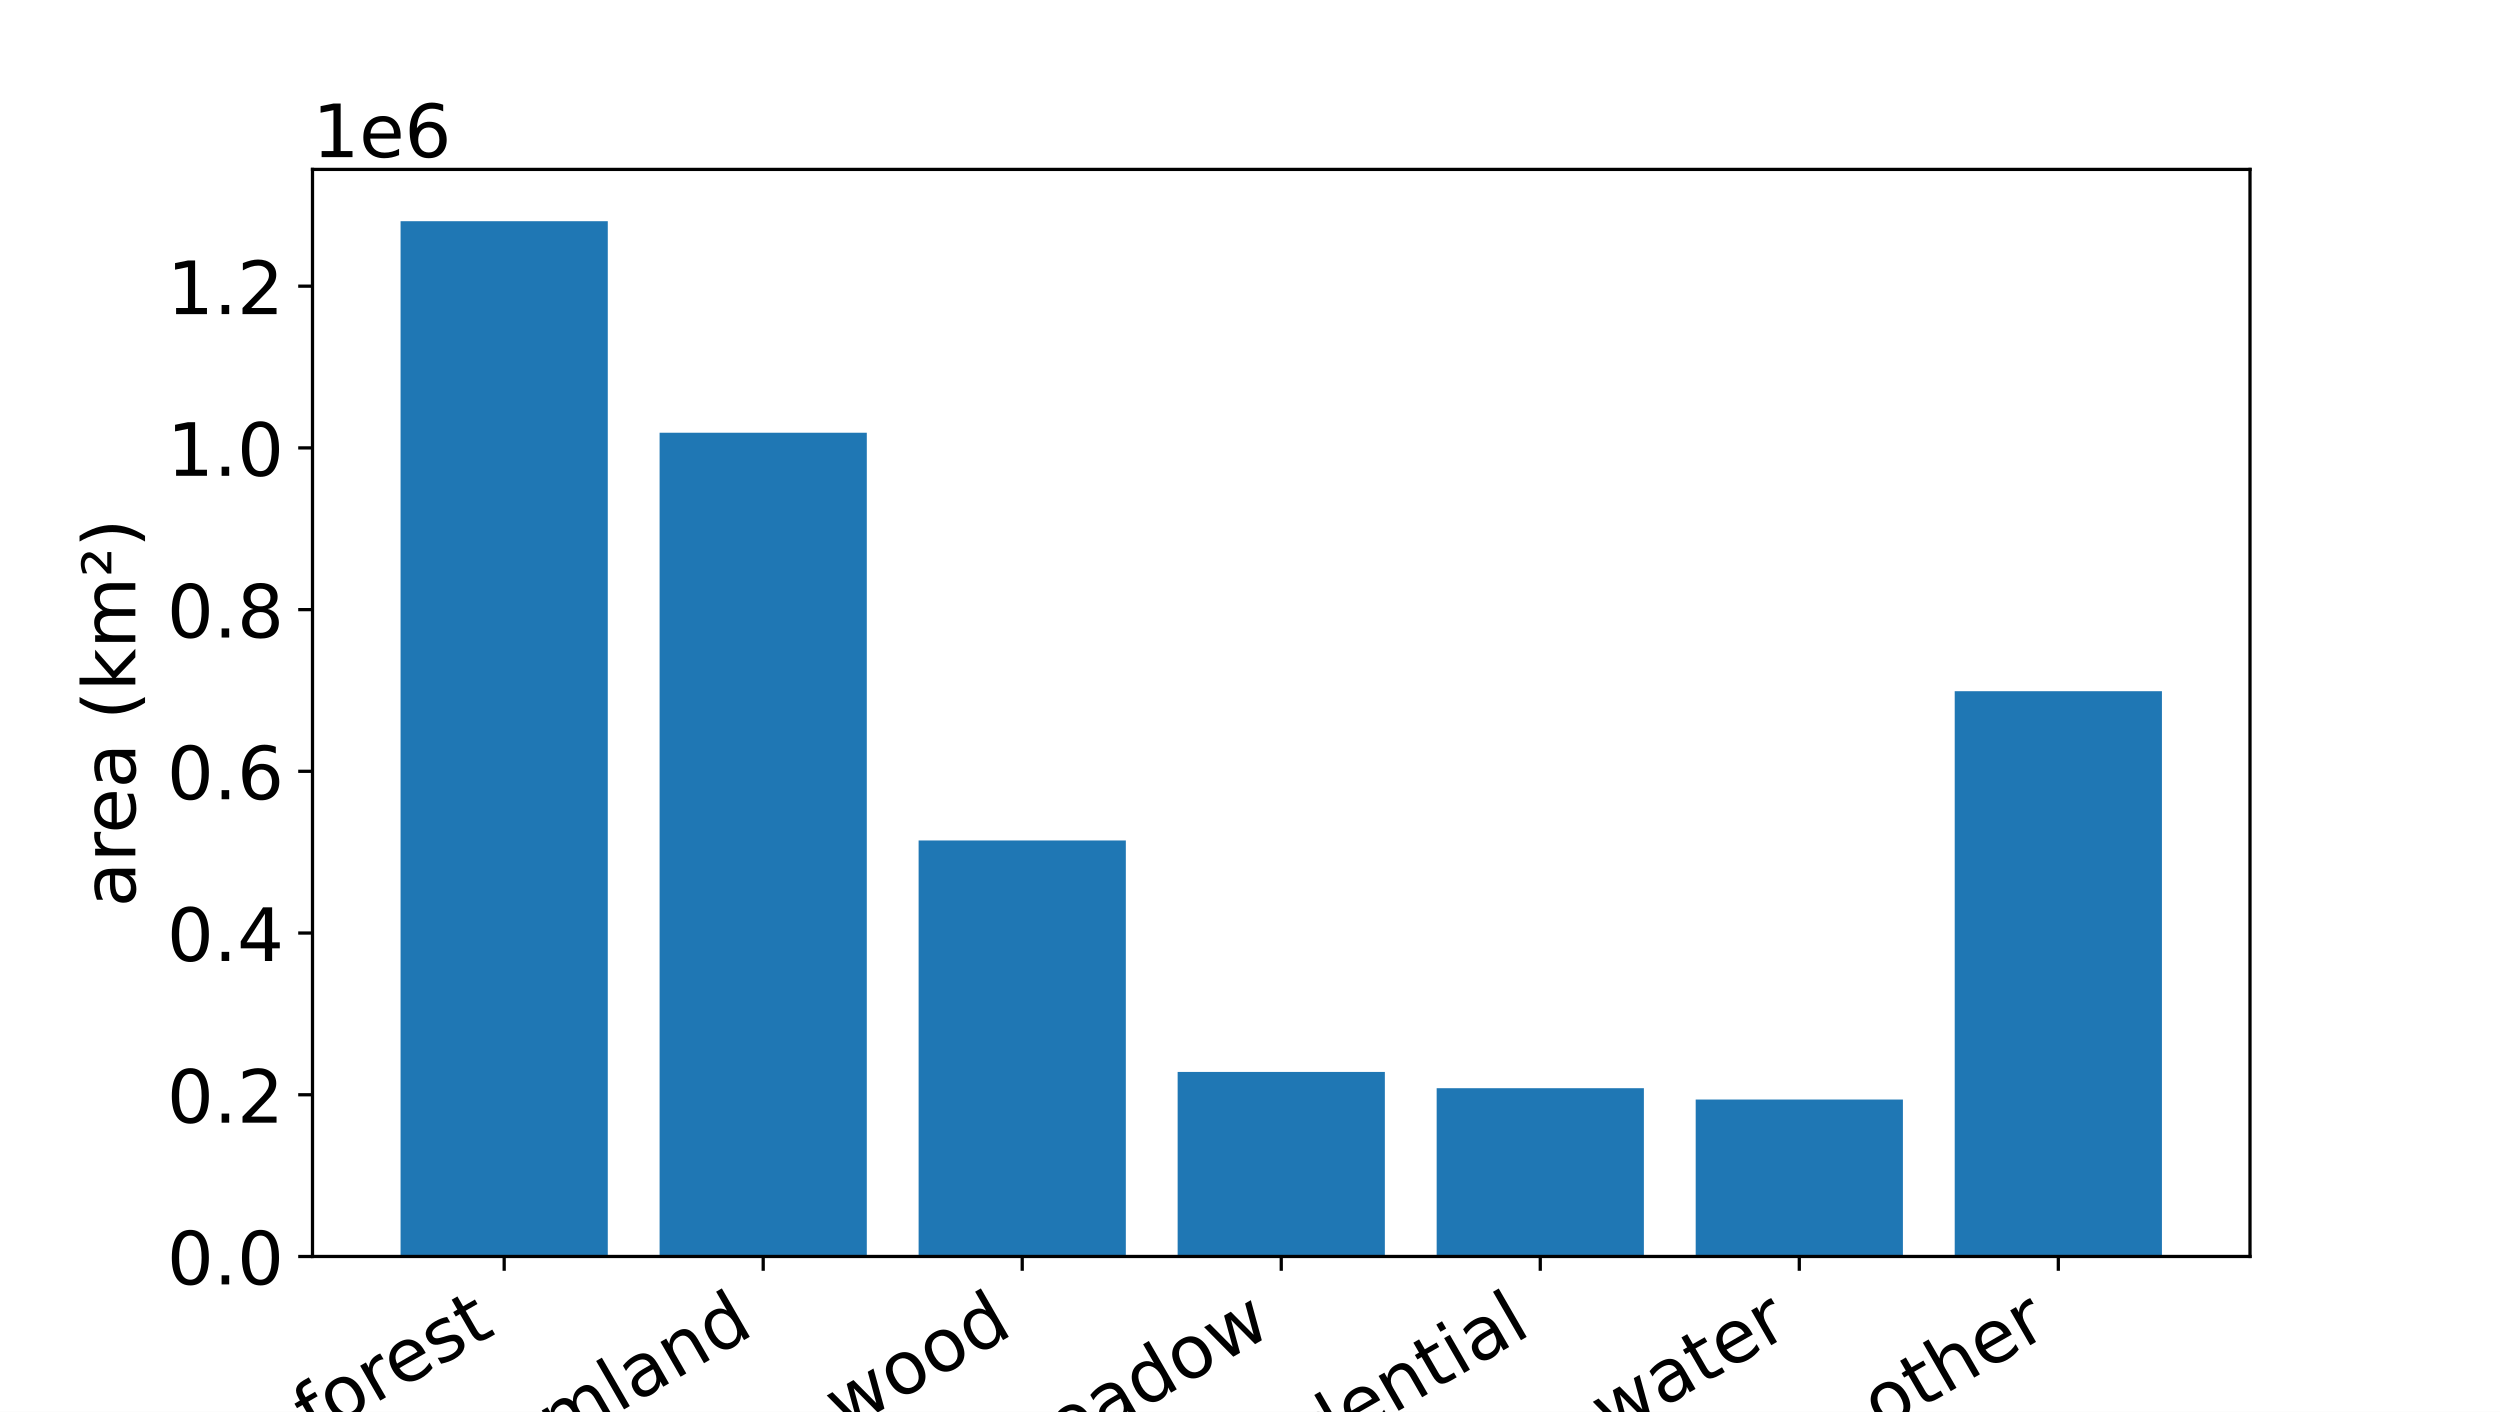
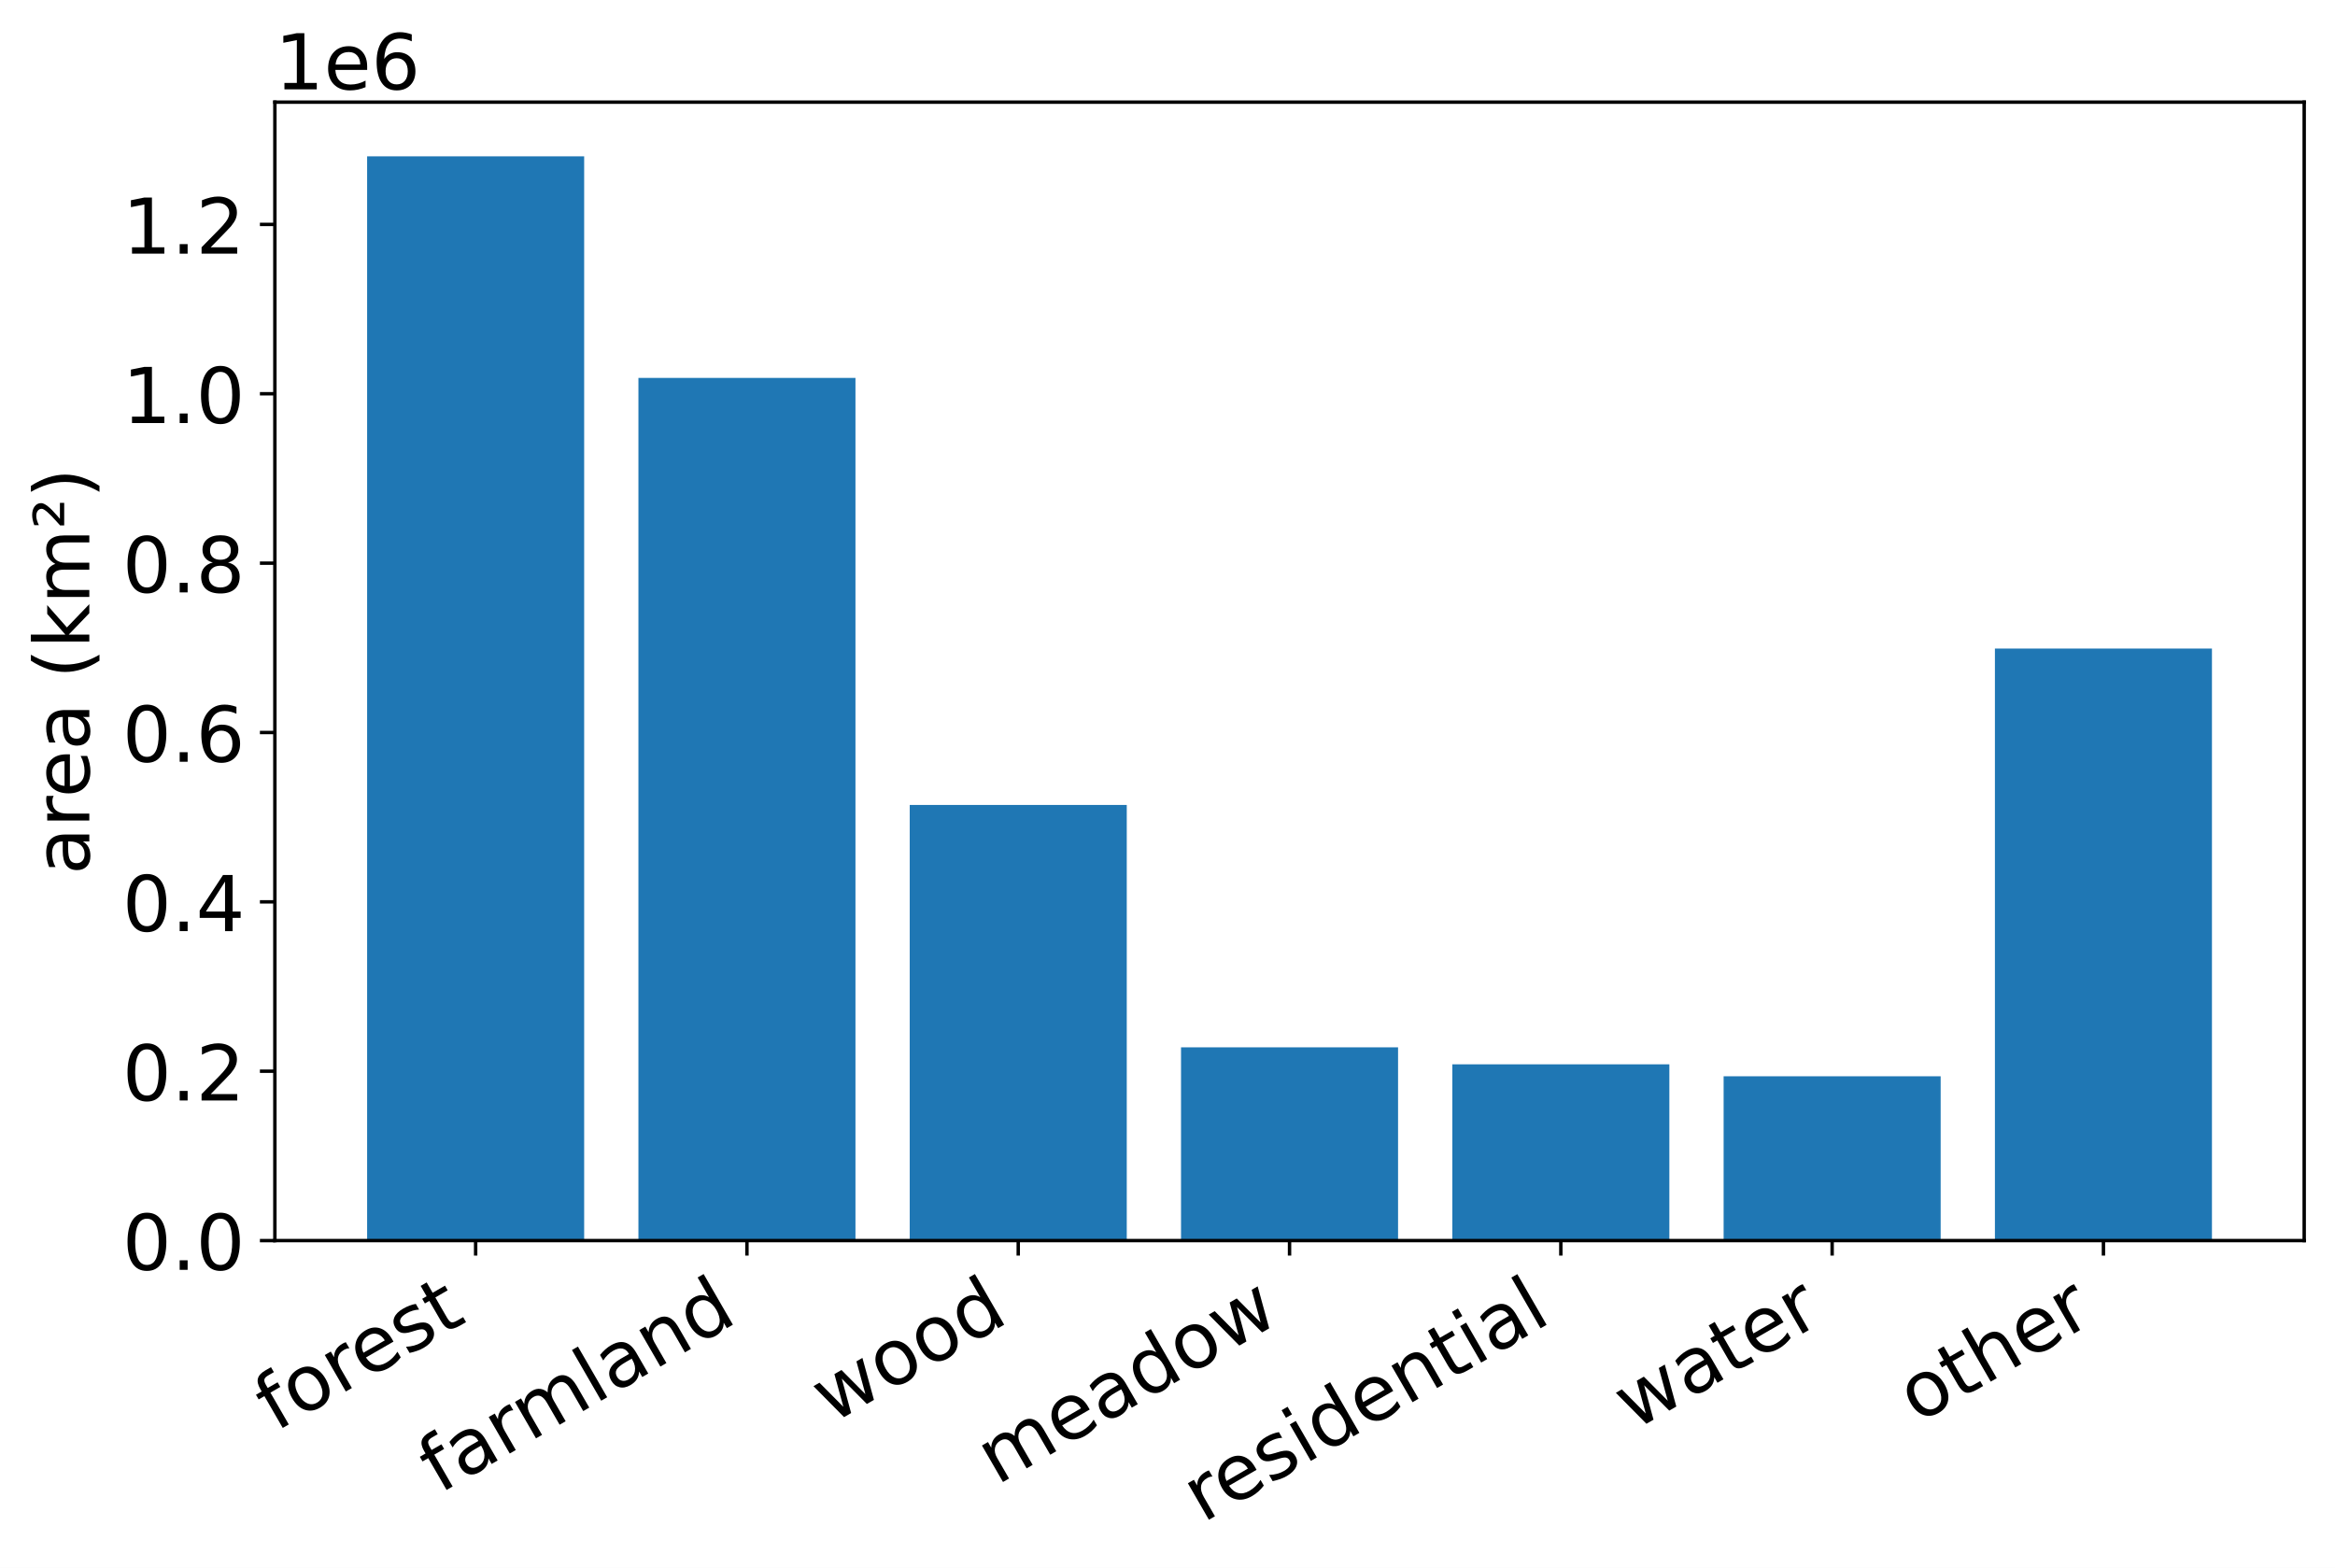
- <svg xmlns="http://www.w3.org/2000/svg" xmlns:xlink="http://www.w3.org/1999/xlink" width="612pt" height="345.6pt" viewBox="0 0 612 345.6" version="1.1">
+ <svg xmlns="http://www.w3.org/2000/svg" xmlns:xlink="http://www.w3.org/1999/xlink" width="545.746pt" height="366.499pt" viewBox="0 0 545.746 366.499" version="1.1">
  <defs>
    <style type="text/css">*{stroke-linejoin: round; stroke-linecap: butt}</style>
  </defs>
  <g id="figure_1">
    <g id="patch_1">
-       <path d="M 0 345.6  L 612 345.6  L 612 0  L 0 0  z " style="fill: #ffffff" />
+       <path d="M 0 366.499  L 545.746 366.499  L 545.746 0  L 0 0  z " style="fill: #ffffff" />
    </g>
    <g id="axes_1">
      <g id="patch_2">
-         <path d="M 76.5 307.584  L 550.8 307.584  L 550.8 41.472  L 76.5 41.472  z " style="fill: #ffffff" />
+         <path d="M 64.246 289.989  L 538.546 289.989  L 538.546 23.877  L 64.246 23.877  z " style="fill: #ffffff" />
      </g>
      <g id="patch_3">
-         <path d="M 98.059 307.584  L 148.786 307.584  L 148.786 54.144  L 98.059 54.144  z " clip-path="url(#pf7f1eb4728)" style="fill: #1f77b4" />
+         <path d="M 85.805 289.989  L 136.533 289.989  L 136.533 36.549  L 85.805 36.549  z " clip-path="url(#p3695cd93d4)" style="fill: #1f77b4" />
      </g>
      <g id="patch_4">
-         <path d="M 161.468 307.584  L 212.195 307.584  L 212.195 105.935  L 161.468 105.935  z " clip-path="url(#pf7f1eb4728)" style="fill: #1f77b4" />
+         <path d="M 149.214 289.989  L 199.942 289.989  L 199.942 88.34  L 149.214 88.34  z " clip-path="url(#p3695cd93d4)" style="fill: #1f77b4" />
      </g>
      <g id="patch_5">
-         <path d="M 224.877 307.584  L 275.605 307.584  L 275.605 205.753  L 224.877 205.753  z " clip-path="url(#pf7f1eb4728)" style="fill: #1f77b4" />
+         <path d="M 212.624 289.989  L 263.351 289.989  L 263.351 188.158  L 212.624 188.158  z " clip-path="url(#p3695cd93d4)" style="fill: #1f77b4" />
      </g>
      <g id="patch_6">
-         <path d="M 288.286 307.584  L 339.014 307.584  L 339.014 262.415  L 288.286 262.415  z " clip-path="url(#pf7f1eb4728)" style="fill: #1f77b4" />
+         <path d="M 276.033 289.989  L 326.76 289.989  L 326.76 244.82  L 276.033 244.82  z " clip-path="url(#p3695cd93d4)" style="fill: #1f77b4" />
      </g>
      <g id="patch_7">
-         <path d="M 351.695 307.584  L 402.423 307.584  L 402.423 266.387  L 351.695 266.387  z " clip-path="url(#pf7f1eb4728)" style="fill: #1f77b4" />
+         <path d="M 339.442 289.989  L 390.169 289.989  L 390.169 248.792  L 339.442 248.792  z " clip-path="url(#p3695cd93d4)" style="fill: #1f77b4" />
      </g>
      <g id="patch_8">
-         <path d="M 415.105 307.584  L 465.832 307.584  L 465.832 269.171  L 415.105 269.171  z " clip-path="url(#pf7f1eb4728)" style="fill: #1f77b4" />
+         <path d="M 402.851 289.989  L 453.578 289.989  L 453.578 251.576  L 402.851 251.576  z " clip-path="url(#p3695cd93d4)" style="fill: #1f77b4" />
      </g>
      <g id="patch_9">
-         <path d="M 478.514 307.584  L 529.241 307.584  L 529.241 169.2  L 478.514 169.2  z " clip-path="url(#pf7f1eb4728)" style="fill: #1f77b4" />
+         <path d="M 466.26 289.989  L 516.987 289.989  L 516.987 151.605  L 466.26 151.605  z " clip-path="url(#p3695cd93d4)" style="fill: #1f77b4" />
      </g>
      <g id="matplotlib.axis_1">
        <g id="xtick_1">
          <g id="line2d_1">
            <defs>
-               <path id="m39b90e9e0b" d="M 0 0  L 0 3.5  " style="stroke: #000000; stroke-width: 0.8" />
+               <path id="m23cf1d497c" d="M 0 0  L 0 3.5  " style="stroke: #000000; stroke-width: 0.8" />
            </defs>
            <g>
-               <use xlink:href="#m39b90e9e0b" x="123.423" y="307.584" style="stroke: #000000; stroke-width: 0.8" />
+               <use xlink:href="#m23cf1d497c" x="111.169" y="289.989" style="stroke: #000000; stroke-width: 0.8" />
            </g>
          </g>
          <g id="text_1">
-             <g transform="translate(76.64407 352.3558) rotate(-30) scale(0.18 -0.18)">
+             <g transform="translate(64.39032 334.761) rotate(-30) scale(0.18 -0.18)">
              <defs>
                <path id="DejaVuSans-66" d="M 2375 4863  L 2375 4384  L 1825 4384  Q 1516 4384 1395 4259  Q 1275 4134 1275 3809  L 1275 3500  L 2222 3500  L 2222 3053  L 1275 3053  L 1275 0  L 697 0  L 697 3053  L 147 3053  L 147 3500  L 697 3500  L 697 3744  Q 697 4328 969 4595  Q 1241 4863 1831 4863  L 2375 4863  z " transform="scale(0.015625)" />
                <path id="DejaVuSans-6f" d="M 1959 3097  Q 1497 3097 1228 2736  Q 959 2375 959 1747  Q 959 1119 1226 758  Q 1494 397 1959 397  Q 2419 397 2687 759  Q 2956 1122 2956 1747  Q 2956 2369 2687 2733  Q 2419 3097 1959 3097  z M 1959 3584  Q 2709 3584 3137 3096  Q 3566 2609 3566 1747  Q 3566 888 3137 398  Q 2709 -91 1959 -91  Q 1206 -91 779 398  Q 353 888 353 1747  Q 353 2609 779 3096  Q 1206 3584 1959 3584  z " transform="scale(0.015625)" />
                <path id="DejaVuSans-72" d="M 2631 2963  Q 2534 3019 2420 3045  Q 2306 3072 2169 3072  Q 1681 3072 1420 2755  Q 1159 2438 1159 1844  L 1159 0  L 581 0  L 581 3500  L 1159 3500  L 1159 2956  Q 1341 3275 1631 3429  Q 1922 3584 2338 3584  Q 2397 3584 2469 3576  Q 2541 3569 2628 3553  L 2631 2963  z " transform="scale(0.015625)" />
                <path id="DejaVuSans-65" d="M 3597 1894  L 3597 1613  L 953 1613  Q 991 1019 1311 708  Q 1631 397 2203 397  Q 2534 397 2845 478  Q 3156 559 3463 722  L 3463 178  Q 3153 47 2828 -22  Q 2503 -91 2169 -91  Q 1331 -91 842 396  Q 353 884 353 1716  Q 353 2575 817 3079  Q 1281 3584 2069 3584  Q 2775 3584 3186 3129  Q 3597 2675 3597 1894  z M 3022 2063  Q 3016 2534 2758 2815  Q 2500 3097 2075 3097  Q 1594 3097 1305 2825  Q 1016 2553 972 2059  L 3022 2063  z " transform="scale(0.015625)" />
                <path id="DejaVuSans-73" d="M 2834 3397  L 2834 2853  Q 2591 2978 2328 3040  Q 2066 3103 1784 3103  Q 1356 3103 1142 2972  Q 928 2841 928 2578  Q 928 2378 1081 2264  Q 1234 2150 1697 2047  L 1894 2003  Q 2506 1872 2764 1633  Q 3022 1394 3022 966  Q 3022 478 2636 193  Q 2250 -91 1575 -91  Q 1294 -91 989 -36  Q 684 19 347 128  L 347 722  Q 666 556 975 473  Q 1284 391 1588 391  Q 1994 391 2212 530  Q 2431 669 2431 922  Q 2431 1156 2273 1281  Q 2116 1406 1581 1522  L 1381 1569  Q 847 1681 609 1914  Q 372 2147 372 2553  Q 372 3047 722 3315  Q 1072 3584 1716 3584  Q 2034 3584 2315 3537  Q 2597 3491 2834 3397  z " transform="scale(0.015625)" />
                <path id="DejaVuSans-74" d="M 1172 4494  L 1172 3500  L 2356 3500  L 2356 3053  L 1172 3053  L 1172 1153  Q 1172 725 1289 603  Q 1406 481 1766 481  L 2356 481  L 2356 0  L 1766 0  Q 1100 0 847 248  Q 594 497 594 1153  L 594 3053  L 172 3053  L 172 3500  L 594 3500  L 594 4494  L 1172 4494  z " transform="scale(0.015625)" />
              </defs>
              <use xlink:href="#DejaVuSans-66" />
              <use xlink:href="#DejaVuSans-6f" x="35.205" />
              <use xlink:href="#DejaVuSans-72" x="96.387" />
              <use xlink:href="#DejaVuSans-65" x="135.25" />
              <use xlink:href="#DejaVuSans-73" x="196.773" />
              <use xlink:href="#DejaVuSans-74" x="248.873" />
            </g>
          </g>
        </g>
        <g id="xtick_2">
          <g id="line2d_2">
            <g>
-               <use xlink:href="#m39b90e9e0b" x="186.832" y="307.584" style="stroke: #000000; stroke-width: 0.8" />
+               <use xlink:href="#m23cf1d497c" x="174.578" y="289.989" style="stroke: #000000; stroke-width: 0.8" />
            </g>
          </g>
          <g id="text_2">
-             <g transform="translate(114.9411 366.8543) rotate(-30) scale(0.18 -0.18)">
+             <g transform="translate(102.6874 349.2594) rotate(-30) scale(0.18 -0.18)">
              <defs>
                <path id="DejaVuSans-61" d="M 2194 1759  Q 1497 1759 1228 1600  Q 959 1441 959 1056  Q 959 750 1161 570  Q 1363 391 1709 391  Q 2188 391 2477 730  Q 2766 1069 2766 1631  L 2766 1759  L 2194 1759  z M 3341 1997  L 3341 0  L 2766 0  L 2766 531  Q 2569 213 2275 61  Q 1981 -91 1556 -91  Q 1019 -91 701 211  Q 384 513 384 1019  Q 384 1609 779 1909  Q 1175 2209 1959 2209  L 2766 2209  L 2766 2266  Q 2766 2663 2505 2880  Q 2244 3097 1772 3097  Q 1472 3097 1187 3025  Q 903 2953 641 2809  L 641 3341  Q 956 3463 1253 3523  Q 1550 3584 1831 3584  Q 2591 3584 2966 3190  Q 3341 2797 3341 1997  z " transform="scale(0.015625)" />
                <path id="DejaVuSans-6d" d="M 3328 2828  Q 3544 3216 3844 3400  Q 4144 3584 4550 3584  Q 5097 3584 5394 3201  Q 5691 2819 5691 2113  L 5691 0  L 5113 0  L 5113 2094  Q 5113 2597 4934 2840  Q 4756 3084 4391 3084  Q 3944 3084 3684 2787  Q 3425 2491 3425 1978  L 3425 0  L 2847 0  L 2847 2094  Q 2847 2600 2669 2842  Q 2491 3084 2119 3084  Q 1678 3084 1418 2786  Q 1159 2488 1159 1978  L 1159 0  L 581 0  L 581 3500  L 1159 3500  L 1159 2956  Q 1356 3278 1631 3431  Q 1906 3584 2284 3584  Q 2666 3584 2933 3390  Q 3200 3197 3328 2828  z " transform="scale(0.015625)" />
                <path id="DejaVuSans-6c" d="M 603 4863  L 1178 4863  L 1178 0  L 603 0  L 603 4863  z " transform="scale(0.015625)" />
                <path id="DejaVuSans-6e" d="M 3513 2113  L 3513 0  L 2938 0  L 2938 2094  Q 2938 2591 2744 2837  Q 2550 3084 2163 3084  Q 1697 3084 1428 2787  Q 1159 2491 1159 1978  L 1159 0  L 581 0  L 581 3500  L 1159 3500  L 1159 2956  Q 1366 3272 1645 3428  Q 1925 3584 2291 3584  Q 2894 3584 3203 3211  Q 3513 2838 3513 2113  z " transform="scale(0.015625)" />
                <path id="DejaVuSans-64" d="M 2906 2969  L 2906 4863  L 3481 4863  L 3481 0  L 2906 0  L 2906 525  Q 2725 213 2448 61  Q 2172 -91 1784 -91  Q 1150 -91 751 415  Q 353 922 353 1747  Q 353 2572 751 3078  Q 1150 3584 1784 3584  Q 2172 3584 2448 3432  Q 2725 3281 2906 2969  z M 947 1747  Q 947 1113 1208 752  Q 1469 391 1925 391  Q 2381 391 2643 752  Q 2906 1113 2906 1747  Q 2906 2381 2643 2742  Q 2381 3103 1925 3103  Q 1469 3103 1208 2742  Q 947 2381 947 1747  z " transform="scale(0.015625)" />
              </defs>
              <use xlink:href="#DejaVuSans-66" />
              <use xlink:href="#DejaVuSans-61" x="35.205" />
              <use xlink:href="#DejaVuSans-72" x="96.484" />
              <use xlink:href="#DejaVuSans-6d" x="135.848" />
              <use xlink:href="#DejaVuSans-6c" x="233.26" />
              <use xlink:href="#DejaVuSans-61" x="261.043" />
              <use xlink:href="#DejaVuSans-6e" x="322.322" />
              <use xlink:href="#DejaVuSans-64" x="385.701" />
            </g>
          </g>
        </g>
        <g id="xtick_3">
          <g id="line2d_3">
            <g>
-               <use xlink:href="#m39b90e9e0b" x="250.241" y="307.584" style="stroke: #000000; stroke-width: 0.8" />
+               <use xlink:href="#m23cf1d497c" x="237.987" y="289.989" style="stroke: #000000; stroke-width: 0.8" />
            </g>
          </g>
          <g id="text_3">
-             <g transform="translate(206.6481 350.5164) rotate(-30) scale(0.18 -0.18)">
+             <g transform="translate(194.3944 332.9216) rotate(-30) scale(0.18 -0.18)">
              <defs>
                <path id="DejaVuSans-77" d="M 269 3500  L 844 3500  L 1563 769  L 2278 3500  L 2956 3500  L 3675 769  L 4391 3500  L 4966 3500  L 4050 0  L 3372 0  L 2619 2869  L 1863 0  L 1184 0  L 269 3500  z " transform="scale(0.015625)" />
              </defs>
              <use xlink:href="#DejaVuSans-77" />
              <use xlink:href="#DejaVuSans-6f" x="81.787" />
              <use xlink:href="#DejaVuSans-6f" x="142.969" />
              <use xlink:href="#DejaVuSans-64" x="204.15" />
            </g>
          </g>
        </g>
        <g id="xtick_4">
          <g id="line2d_4">
            <g>
-               <use xlink:href="#m39b90e9e0b" x="313.65" y="307.584" style="stroke: #000000; stroke-width: 0.8" />
+               <use xlink:href="#m23cf1d497c" x="301.396" y="289.989" style="stroke: #000000; stroke-width: 0.8" />
            </g>
          </g>
          <g id="text_4">
-             <g transform="translate(245.2667 364.8293) rotate(-30) scale(0.18 -0.18)">
+             <g transform="translate(233.013 347.2344) rotate(-30) scale(0.18 -0.18)">
              <use xlink:href="#DejaVuSans-6d" />
              <use xlink:href="#DejaVuSans-65" x="97.412" />
              <use xlink:href="#DejaVuSans-61" x="158.936" />
              <use xlink:href="#DejaVuSans-64" x="220.215" />
              <use xlink:href="#DejaVuSans-6f" x="283.691" />
              <use xlink:href="#DejaVuSans-77" x="344.873" />
            </g>
          </g>
        </g>
        <g id="xtick_5">
          <g id="line2d_5">
            <g>
-               <use xlink:href="#m39b90e9e0b" x="377.059" y="307.584" style="stroke: #000000; stroke-width: 0.8" />
+               <use xlink:href="#m23cf1d497c" x="364.805" y="289.989" style="stroke: #000000; stroke-width: 0.8" />
            </g>
          </g>
          <g id="text_5">
-             <g transform="translate(293.3942 373.6521) rotate(-30) scale(0.18 -0.18)">
+             <g transform="translate(281.1405 356.0573) rotate(-30) scale(0.18 -0.18)">
              <defs>
                <path id="DejaVuSans-69" d="M 603 3500  L 1178 3500  L 1178 0  L 603 0  L 603 3500  z M 603 4863  L 1178 4863  L 1178 4134  L 603 4134  L 603 4863  z " transform="scale(0.015625)" />
              </defs>
              <use xlink:href="#DejaVuSans-72" />
              <use xlink:href="#DejaVuSans-65" x="38.863" />
              <use xlink:href="#DejaVuSans-73" x="100.387" />
              <use xlink:href="#DejaVuSans-69" x="152.486" />
              <use xlink:href="#DejaVuSans-64" x="180.27" />
              <use xlink:href="#DejaVuSans-65" x="243.746" />
              <use xlink:href="#DejaVuSans-6e" x="305.27" />
              <use xlink:href="#DejaVuSans-74" x="368.648" />
              <use xlink:href="#DejaVuSans-69" x="407.857" />
              <use xlink:href="#DejaVuSans-61" x="435.641" />
              <use xlink:href="#DejaVuSans-6c" x="496.92" />
            </g>
          </g>
        </g>
        <g id="xtick_6">
          <g id="line2d_6">
            <g>
-               <use xlink:href="#m39b90e9e0b" x="440.468" y="307.584" style="stroke: #000000; stroke-width: 0.8" />
+               <use xlink:href="#m23cf1d497c" x="428.214" y="289.989" style="stroke: #000000; stroke-width: 0.8" />
            </g>
          </g>
          <g id="text_6">
-             <g transform="translate(394.184 352.0704) rotate(-30) scale(0.18 -0.18)">
+             <g transform="translate(381.9302 334.4755) rotate(-30) scale(0.18 -0.18)">
              <use xlink:href="#DejaVuSans-77" />
              <use xlink:href="#DejaVuSans-61" x="81.787" />
              <use xlink:href="#DejaVuSans-74" x="143.066" />
              <use xlink:href="#DejaVuSans-65" x="182.275" />
              <use xlink:href="#DejaVuSans-72" x="243.799" />
            </g>
          </g>
        </g>
        <g id="xtick_7">
          <g id="line2d_7">
            <g>
-               <use xlink:href="#m39b90e9e0b" x="503.877" y="307.584" style="stroke: #000000; stroke-width: 0.8" />
+               <use xlink:href="#m23cf1d497c" x="491.624" y="289.989" style="stroke: #000000; stroke-width: 0.8" />
            </g>
          </g>
          <g id="text_7">
-             <g transform="translate(460.4769 350.4054) rotate(-30) scale(0.18 -0.18)">
+             <g transform="translate(448.2232 332.8105) rotate(-30) scale(0.18 -0.18)">
              <defs>
                <path id="DejaVuSans-68" d="M 3513 2113  L 3513 0  L 2938 0  L 2938 2094  Q 2938 2591 2744 2837  Q 2550 3084 2163 3084  Q 1697 3084 1428 2787  Q 1159 2491 1159 1978  L 1159 0  L 581 0  L 581 4863  L 1159 4863  L 1159 2956  Q 1366 3272 1645 3428  Q 1925 3584 2291 3584  Q 2894 3584 3203 3211  Q 3513 2838 3513 2113  z " transform="scale(0.015625)" />
              </defs>
              <use xlink:href="#DejaVuSans-6f" />
              <use xlink:href="#DejaVuSans-74" x="61.182" />
              <use xlink:href="#DejaVuSans-68" x="100.391" />
              <use xlink:href="#DejaVuSans-65" x="163.77" />
              <use xlink:href="#DejaVuSans-72" x="225.293" />
            </g>
          </g>
        </g>
      </g>
      <g id="matplotlib.axis_2">
        <g id="ytick_1">
          <g id="line2d_8">
            <defs>
-               <path id="m9a796ffb3e" d="M 0 0  L -3.5 0  " style="stroke: #000000; stroke-width: 0.8" />
+               <path id="ma4cb82ba8f" d="M 0 0  L -3.5 0  " style="stroke: #000000; stroke-width: 0.8" />
            </defs>
            <g>
-               <use xlink:href="#m9a796ffb3e" x="76.5" y="307.584" style="stroke: #000000; stroke-width: 0.8" />
+               <use xlink:href="#ma4cb82ba8f" x="64.246" y="289.989" style="stroke: #000000; stroke-width: 0.8" />
            </g>
          </g>
          <g id="text_8">
-             <g transform="translate(40.87438 314.4226) scale(0.18 -0.18)">
+             <g transform="translate(28.62063 296.8278) scale(0.18 -0.18)">
              <defs>
                <path id="DejaVuSans-30" d="M 2034 4250  Q 1547 4250 1301 3770  Q 1056 3291 1056 2328  Q 1056 1369 1301 889  Q 1547 409 2034 409  Q 2525 409 2770 889  Q 3016 1369 3016 2328  Q 3016 3291 2770 3770  Q 2525 4250 2034 4250  z M 2034 4750  Q 2819 4750 3233 4129  Q 3647 3509 3647 2328  Q 3647 1150 3233 529  Q 2819 -91 2034 -91  Q 1250 -91 836 529  Q 422 1150 422 2328  Q 422 3509 836 4129  Q 1250 4750 2034 4750  z " transform="scale(0.015625)" />
                <path id="DejaVuSans-2e" d="M 684 794  L 1344 794  L 1344 0  L 684 0  L 684 794  z " transform="scale(0.015625)" />
              </defs>
              <use xlink:href="#DejaVuSans-30" />
              <use xlink:href="#DejaVuSans-2e" x="63.623" />
              <use xlink:href="#DejaVuSans-30" x="95.41" />
            </g>
          </g>
        </g>
        <g id="ytick_2">
          <g id="line2d_9">
            <g>
-               <use xlink:href="#m9a796ffb3e" x="76.5" y="267.996" style="stroke: #000000; stroke-width: 0.8" />
+               <use xlink:href="#ma4cb82ba8f" x="64.246" y="250.401" style="stroke: #000000; stroke-width: 0.8" />
            </g>
          </g>
          <g id="text_9">
-             <g transform="translate(40.87438 274.8341) scale(0.18 -0.18)">
+             <g transform="translate(28.62063 257.2393) scale(0.18 -0.18)">
              <defs>
                <path id="DejaVuSans-32" d="M 1228 531  L 3431 531  L 3431 0  L 469 0  L 469 531  Q 828 903 1448 1529  Q 2069 2156 2228 2338  Q 2531 2678 2651 2914  Q 2772 3150 2772 3378  Q 2772 3750 2511 3984  Q 2250 4219 1831 4219  Q 1534 4219 1204 4116  Q 875 4013 500 3803  L 500 4441  Q 881 4594 1212 4672  Q 1544 4750 1819 4750  Q 2544 4750 2975 4387  Q 3406 4025 3406 3419  Q 3406 3131 3298 2873  Q 3191 2616 2906 2266  Q 2828 2175 2409 1742  Q 1991 1309 1228 531  z " transform="scale(0.015625)" />
              </defs>
              <use xlink:href="#DejaVuSans-30" />
              <use xlink:href="#DejaVuSans-2e" x="63.623" />
              <use xlink:href="#DejaVuSans-32" x="95.41" />
            </g>
          </g>
        </g>
        <g id="ytick_3">
          <g id="line2d_10">
            <g>
-               <use xlink:href="#m9a796ffb3e" x="76.5" y="228.407" style="stroke: #000000; stroke-width: 0.8" />
+               <use xlink:href="#ma4cb82ba8f" x="64.246" y="210.812" style="stroke: #000000; stroke-width: 0.8" />
            </g>
          </g>
          <g id="text_10">
-             <g transform="translate(40.87438 235.2456) scale(0.18 -0.18)">
+             <g transform="translate(28.62063 217.6508) scale(0.18 -0.18)">
              <defs>
                <path id="DejaVuSans-34" d="M 2419 4116  L 825 1625  L 2419 1625  L 2419 4116  z M 2253 4666  L 3047 4666  L 3047 1625  L 3713 1625  L 3713 1100  L 3047 1100  L 3047 0  L 2419 0  L 2419 1100  L 313 1100  L 313 1709  L 2253 4666  z " transform="scale(0.015625)" />
              </defs>
              <use xlink:href="#DejaVuSans-30" />
              <use xlink:href="#DejaVuSans-2e" x="63.623" />
              <use xlink:href="#DejaVuSans-34" x="95.41" />
            </g>
          </g>
        </g>
        <g id="ytick_4">
          <g id="line2d_11">
            <g>
-               <use xlink:href="#m9a796ffb3e" x="76.5" y="188.819" style="stroke: #000000; stroke-width: 0.8" />
+               <use xlink:href="#ma4cb82ba8f" x="64.246" y="171.224" style="stroke: #000000; stroke-width: 0.8" />
            </g>
          </g>
          <g id="text_11">
-             <g transform="translate(40.87438 195.6571) scale(0.18 -0.18)">
+             <g transform="translate(28.62063 178.0623) scale(0.18 -0.18)">
              <defs>
                <path id="DejaVuSans-36" d="M 2113 2584  Q 1688 2584 1439 2293  Q 1191 2003 1191 1497  Q 1191 994 1439 701  Q 1688 409 2113 409  Q 2538 409 2786 701  Q 3034 994 3034 1497  Q 3034 2003 2786 2293  Q 2538 2584 2113 2584  z M 3366 4563  L 3366 3988  Q 3128 4100 2886 4159  Q 2644 4219 2406 4219  Q 1781 4219 1451 3797  Q 1122 3375 1075 2522  Q 1259 2794 1537 2939  Q 1816 3084 2150 3084  Q 2853 3084 3261 2657  Q 3669 2231 3669 1497  Q 3669 778 3244 343  Q 2819 -91 2113 -91  Q 1303 -91 875 529  Q 447 1150 447 2328  Q 447 3434 972 4092  Q 1497 4750 2381 4750  Q 2619 4750 2861 4703  Q 3103 4656 3366 4563  z " transform="scale(0.015625)" />
              </defs>
              <use xlink:href="#DejaVuSans-30" />
              <use xlink:href="#DejaVuSans-2e" x="63.623" />
              <use xlink:href="#DejaVuSans-36" x="95.41" />
            </g>
          </g>
        </g>
        <g id="ytick_5">
          <g id="line2d_12">
            <g>
-               <use xlink:href="#m9a796ffb3e" x="76.5" y="149.23" style="stroke: #000000; stroke-width: 0.8" />
+               <use xlink:href="#ma4cb82ba8f" x="64.246" y="131.635" style="stroke: #000000; stroke-width: 0.8" />
            </g>
          </g>
          <g id="text_12">
-             <g transform="translate(40.87438 156.0686) scale(0.18 -0.18)">
+             <g transform="translate(28.62063 138.4738) scale(0.18 -0.18)">
              <defs>
                <path id="DejaVuSans-38" d="M 2034 2216  Q 1584 2216 1326 1975  Q 1069 1734 1069 1313  Q 1069 891 1326 650  Q 1584 409 2034 409  Q 2484 409 2743 651  Q 3003 894 3003 1313  Q 3003 1734 2745 1975  Q 2488 2216 2034 2216  z M 1403 2484  Q 997 2584 770 2862  Q 544 3141 544 3541  Q 544 4100 942 4425  Q 1341 4750 2034 4750  Q 2731 4750 3128 4425  Q 3525 4100 3525 3541  Q 3525 3141 3298 2862  Q 3072 2584 2669 2484  Q 3125 2378 3379 2068  Q 3634 1759 3634 1313  Q 3634 634 3220 271  Q 2806 -91 2034 -91  Q 1263 -91 848 271  Q 434 634 434 1313  Q 434 1759 690 2068  Q 947 2378 1403 2484  z M 1172 3481  Q 1172 3119 1398 2916  Q 1625 2713 2034 2713  Q 2441 2713 2670 2916  Q 2900 3119 2900 3481  Q 2900 3844 2670 4047  Q 2441 4250 2034 4250  Q 1625 4250 1398 4047  Q 1172 3844 1172 3481  z " transform="scale(0.015625)" />
              </defs>
              <use xlink:href="#DejaVuSans-30" />
              <use xlink:href="#DejaVuSans-2e" x="63.623" />
              <use xlink:href="#DejaVuSans-38" x="95.41" />
            </g>
          </g>
        </g>
        <g id="ytick_6">
          <g id="line2d_13">
            <g>
-               <use xlink:href="#m9a796ffb3e" x="76.5" y="109.642" style="stroke: #000000; stroke-width: 0.8" />
+               <use xlink:href="#ma4cb82ba8f" x="64.246" y="92.047" style="stroke: #000000; stroke-width: 0.8" />
            </g>
          </g>
          <g id="text_13">
-             <g transform="translate(40.87438 116.4801) scale(0.18 -0.18)">
+             <g transform="translate(28.62063 98.8853) scale(0.18 -0.18)">
              <defs>
                <path id="DejaVuSans-31" d="M 794 531  L 1825 531  L 1825 4091  L 703 3866  L 703 4441  L 1819 4666  L 2450 4666  L 2450 531  L 3481 531  L 3481 0  L 794 0  L 794 531  z " transform="scale(0.015625)" />
              </defs>
              <use xlink:href="#DejaVuSans-31" />
              <use xlink:href="#DejaVuSans-2e" x="63.623" />
              <use xlink:href="#DejaVuSans-30" x="95.41" />
            </g>
          </g>
        </g>
        <g id="ytick_7">
          <g id="line2d_14">
            <g>
-               <use xlink:href="#m9a796ffb3e" x="76.5" y="70.053" style="stroke: #000000; stroke-width: 0.8" />
+               <use xlink:href="#ma4cb82ba8f" x="64.246" y="52.458" style="stroke: #000000; stroke-width: 0.8" />
            </g>
          </g>
          <g id="text_14">
-             <g transform="translate(40.87438 76.89162) scale(0.18 -0.18)">
+             <g transform="translate(28.62063 59.29681) scale(0.18 -0.18)">
              <use xlink:href="#DejaVuSans-31" />
              <use xlink:href="#DejaVuSans-2e" x="63.623" />
              <use xlink:href="#DejaVuSans-32" x="95.41" />
            </g>
          </g>
        </g>
        <g id="text_15">
-           <g transform="translate(33.13094 222.0635) rotate(-90) scale(0.18 -0.18)">
+           <g transform="translate(20.87719 204.4687) rotate(-90) scale(0.18 -0.18)">
            <defs>
              <path id="DejaVuSans-20" transform="scale(0.015625)" />
              <path id="DejaVuSans-28" d="M 1984 4856  Q 1566 4138 1362 3434  Q 1159 2731 1159 2009  Q 1159 1288 1364 580  Q 1569 -128 1984 -844  L 1484 -844  Q 1016 -109 783 600  Q 550 1309 550 2009  Q 550 2706 781 3412  Q 1013 4119 1484 4856  L 1984 4856  z " transform="scale(0.015625)" />
              <path id="DejaVuSans-6b" d="M 581 4863  L 1159 4863  L 1159 1991  L 2875 3500  L 3609 3500  L 1753 1863  L 3688 0  L 2938 0  L 1159 1709  L 1159 0  L 581 0  L 581 4863  z " transform="scale(0.015625)" />
              <path id="DejaVuSans-b2" d="M 838 2444  L 2163 2444  L 2163 2088  L 294 2088  L 294 2431  Q 400 2528 597 2703  Q 1672 3656 1672 3950  Q 1672 4156 1509 4282  Q 1347 4409 1081 4409  Q 919 4409 728 4354  Q 538 4300 313 4191  L 313 4575  Q 553 4663 761 4706  Q 969 4750 1147 4750  Q 1600 4750 1872 4544  Q 2144 4338 2144 4000  Q 2144 3566 1109 2678  Q 934 2528 838 2444  z " transform="scale(0.015625)" />
              <path id="DejaVuSans-29" d="M 513 4856  L 1013 4856  Q 1481 4119 1714 3412  Q 1947 2706 1947 2009  Q 1947 1309 1714 600  Q 1481 -109 1013 -844  L 513 -844  Q 928 -128 1133 580  Q 1338 1288 1338 2009  Q 1338 2731 1133 3434  Q 928 4138 513 4856  z " transform="scale(0.015625)" />
            </defs>
            <use xlink:href="#DejaVuSans-61" />
            <use xlink:href="#DejaVuSans-72" x="61.279" />
            <use xlink:href="#DejaVuSans-65" x="100.143" />
            <use xlink:href="#DejaVuSans-61" x="161.666" />
            <use xlink:href="#DejaVuSans-20" x="222.945" />
            <use xlink:href="#DejaVuSans-28" x="254.732" />
            <use xlink:href="#DejaVuSans-6b" x="293.746" />
            <use xlink:href="#DejaVuSans-6d" x="351.656" />
            <use xlink:href="#DejaVuSans-b2" x="449.068" />
            <use xlink:href="#DejaVuSans-29" x="489.156" />
          </g>
        </g>
        <g id="text_16">
-           <g transform="translate(76.5 38.472) scale(0.18 -0.18)">
+           <g transform="translate(64.24625 20.87719) scale(0.18 -0.18)">
            <use xlink:href="#DejaVuSans-31" />
            <use xlink:href="#DejaVuSans-65" x="63.623" />
            <use xlink:href="#DejaVuSans-36" x="125.146" />
          </g>
        </g>
      </g>
      <g id="patch_10">
-         <path d="M 76.5 307.584  L 76.5 41.472  " style="fill: none; stroke: #000000; stroke-width: 0.8; stroke-linejoin: miter; stroke-linecap: square" />
+         <path d="M 64.246 289.989  L 64.246 23.877  " style="fill: none; stroke: #000000; stroke-width: 0.8; stroke-linejoin: miter; stroke-linecap: square" />
      </g>
      <g id="patch_11">
-         <path d="M 550.8 307.584  L 550.8 41.472  " style="fill: none; stroke: #000000; stroke-width: 0.8; stroke-linejoin: miter; stroke-linecap: square" />
+         <path d="M 538.546 289.989  L 538.546 23.877  " style="fill: none; stroke: #000000; stroke-width: 0.8; stroke-linejoin: miter; stroke-linecap: square" />
      </g>
      <g id="patch_12">
-         <path d="M 76.5 307.584  L 550.8 307.584  " style="fill: none; stroke: #000000; stroke-width: 0.8; stroke-linejoin: miter; stroke-linecap: square" />
+         <path d="M 64.246 289.989  L 538.546 289.989  " style="fill: none; stroke: #000000; stroke-width: 0.8; stroke-linejoin: miter; stroke-linecap: square" />
      </g>
      <g id="patch_13">
-         <path d="M 76.5 41.472  L 550.8 41.472  " style="fill: none; stroke: #000000; stroke-width: 0.8; stroke-linejoin: miter; stroke-linecap: square" />
+         <path d="M 64.246 23.877  L 538.546 23.877  " style="fill: none; stroke: #000000; stroke-width: 0.8; stroke-linejoin: miter; stroke-linecap: square" />
      </g>
    </g>
  </g>
  <defs>
-     <clipPath id="pf7f1eb4728">
-       <rect x="76.5" y="41.472" width="474.3" height="266.112" />
+     <clipPath id="p3695cd93d4">
+       <rect x="64.246" y="23.877" width="474.3" height="266.112" />
    </clipPath>
  </defs>
</svg>
